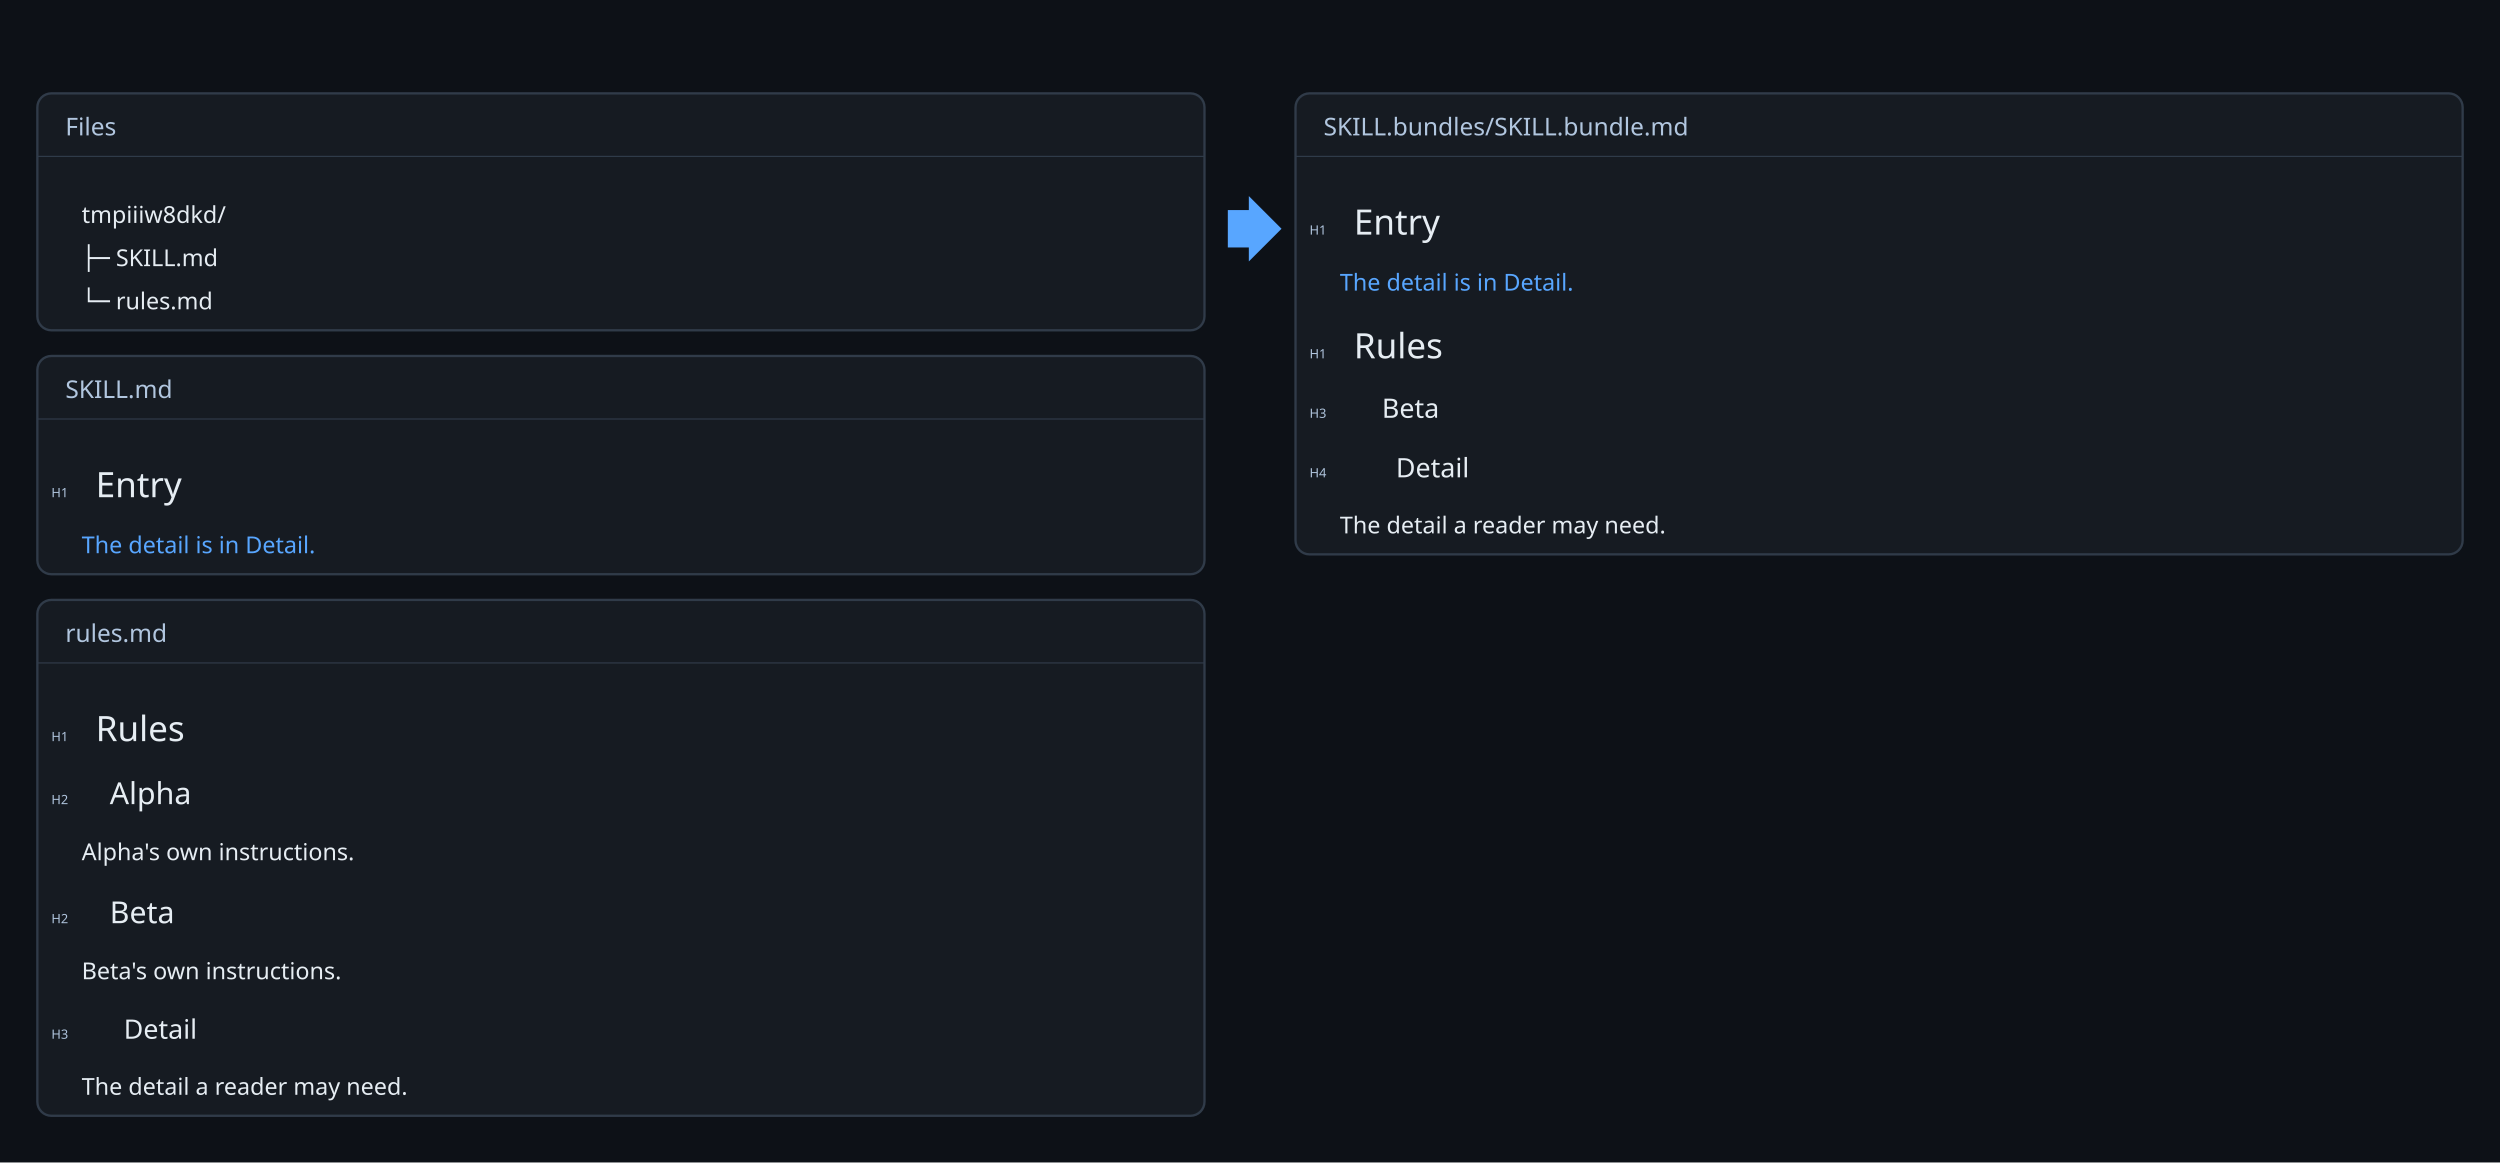
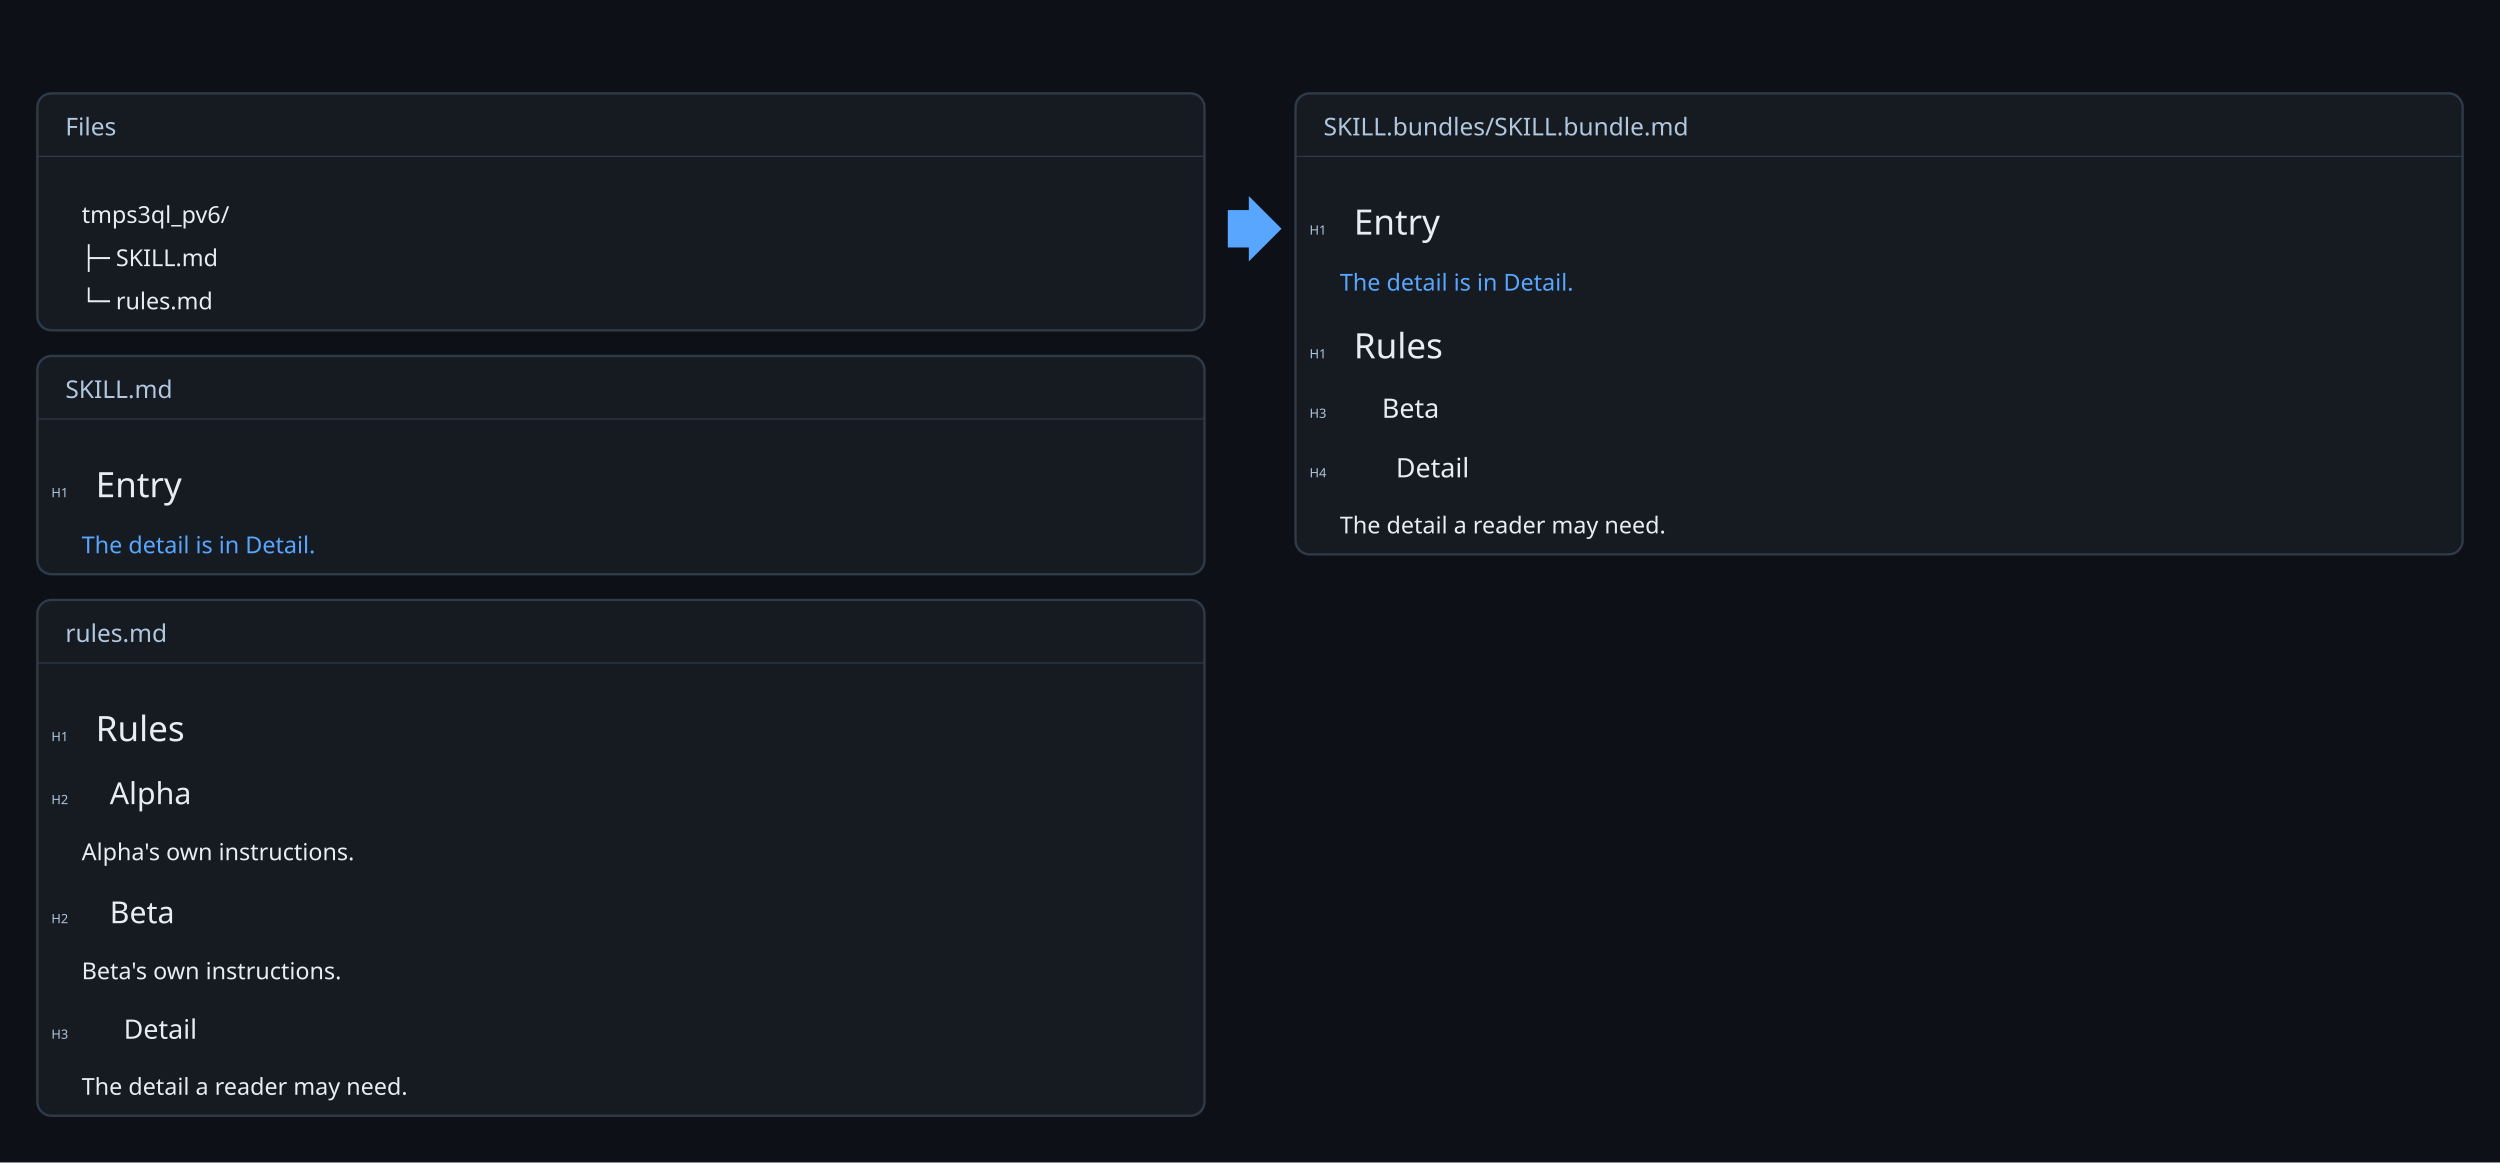
<svg xmlns="http://www.w3.org/2000/svg" width="2142" height="996" viewBox="0 0 2142 996" role="img" aria-labelledby="title desc">
  <rect width="2142" height="996" fill="#0d1117" />
  <g font-family="IBM Plex Mono" xml:space="preserve">
    <rect x="32" y="80" width="1000" height="203" rx="12" fill="#161b22" stroke="#303b49" stroke-width="2" />
    <text x="56" y="116" font-size="21" fill="#b1c6df" font-weight="400">Files</text>
    <path d="M32 134 H1032" stroke="#303b49" />
-     <text x="70" y="191" font-size="20" fill="#e6edf3" font-weight="400">tmpiiiw8dkd/</text>
+     <text x="70" y="191" font-size="20" fill="#e6edf3" font-weight="400">tmps3ql_pv6/</text>
    <text x="70" y="228" font-size="20" fill="#e6edf3" font-weight="400">├─ SKILL.md</text>
    <text x="70" y="265" font-size="20" fill="#e6edf3" font-weight="400">└─ rules.md</text>
    <rect x="32" y="305" width="1000" height="187" rx="12" fill="#161b22" stroke="#303b49" stroke-width="2" />
    <text x="56" y="341" font-size="21" fill="#b1c6df" font-weight="400">SKILL.md</text>
    <path d="M32 359 H1032" stroke="#303b49" />
    <text x="44" y="426" font-size="11" fill="#b1c6df" font-weight="400">H1</text>
    <text x="82" y="426" font-size="30" fill="#e6edf3" font-weight="500">Entry</text>
    <text x="70" y="474" font-size="20" fill="#58a6ff" font-weight="400">The detail is in Detail.</text>
    <rect x="32" y="514" width="1000" height="442" rx="12" fill="#161b22" stroke="#303b49" stroke-width="2" />
    <text x="56" y="550" font-size="21" fill="#b1c6df" font-weight="400">rules.md</text>
    <path d="M32 568 H1032" stroke="#303b49" />
    <text x="44" y="635" font-size="11" fill="#b1c6df" font-weight="400">H1</text>
    <text x="82" y="635" font-size="30" fill="#e6edf3" font-weight="500">Rules</text>
    <text x="44" y="689" font-size="11" fill="#b1c6df" font-weight="400">H2</text>
    <text x="94" y="689" font-size="26" fill="#e6edf3" font-weight="500">Alpha</text>
    <text x="70" y="737" font-size="20" fill="#e6edf3" font-weight="400">Alpha's own instructions.</text>
    <text x="44" y="791" font-size="11" fill="#b1c6df" font-weight="400">H2</text>
    <text x="94" y="791" font-size="26" fill="#e6edf3" font-weight="500">Beta</text>
    <text x="70" y="839" font-size="20" fill="#e6edf3" font-weight="400">Beta's own instructions.</text>
    <text x="44" y="890" font-size="11" fill="#b1c6df" font-weight="400">H3</text>
    <text x="106" y="890" font-size="23" fill="#e6edf3" font-weight="500">Detail</text>
    <text x="70" y="938" font-size="20" fill="#e6edf3" font-weight="400">The detail a reader may need.</text>
    <rect x="1110" y="80" width="1000" height="395" rx="12" fill="#161b22" stroke="#303b49" stroke-width="2" />
    <text x="1134" y="116" font-size="21" fill="#b1c6df" font-weight="400">SKILL.bundles/SKILL.bundle.md</text>
    <path d="M1110 134 H2110" stroke="#303b49" />
    <text x="1122" y="201" font-size="11" fill="#b1c6df" font-weight="400">H1</text>
    <text x="1160" y="201" font-size="30" fill="#e6edf3" font-weight="500">Entry</text>
    <text x="1148" y="249" font-size="20" fill="#58a6ff" font-weight="400">The detail is in Detail.</text>
    <text x="1122" y="307" font-size="11" fill="#b1c6df" font-weight="400">H1</text>
    <text x="1160" y="307" font-size="30" fill="#e6edf3" font-weight="500">Rules</text>
    <text x="1122" y="358" font-size="11" fill="#b1c6df" font-weight="400">H3</text>
    <text x="1184" y="358" font-size="23" fill="#e6edf3" font-weight="500">Beta</text>
    <text x="1122" y="409" font-size="11" fill="#b1c6df" font-weight="400">H4</text>
    <text x="1196" y="409" font-size="23" fill="#e6edf3" font-weight="500">Detail</text>
    <text x="1148" y="457" font-size="20" fill="#e6edf3" font-weight="400">The detail a reader may need.</text>
    <path d="M1052 180 H1070 V168 L1098 196 L1070 224 V212 H1052Z" fill="#58a6ff" />
  </g>
</svg>
